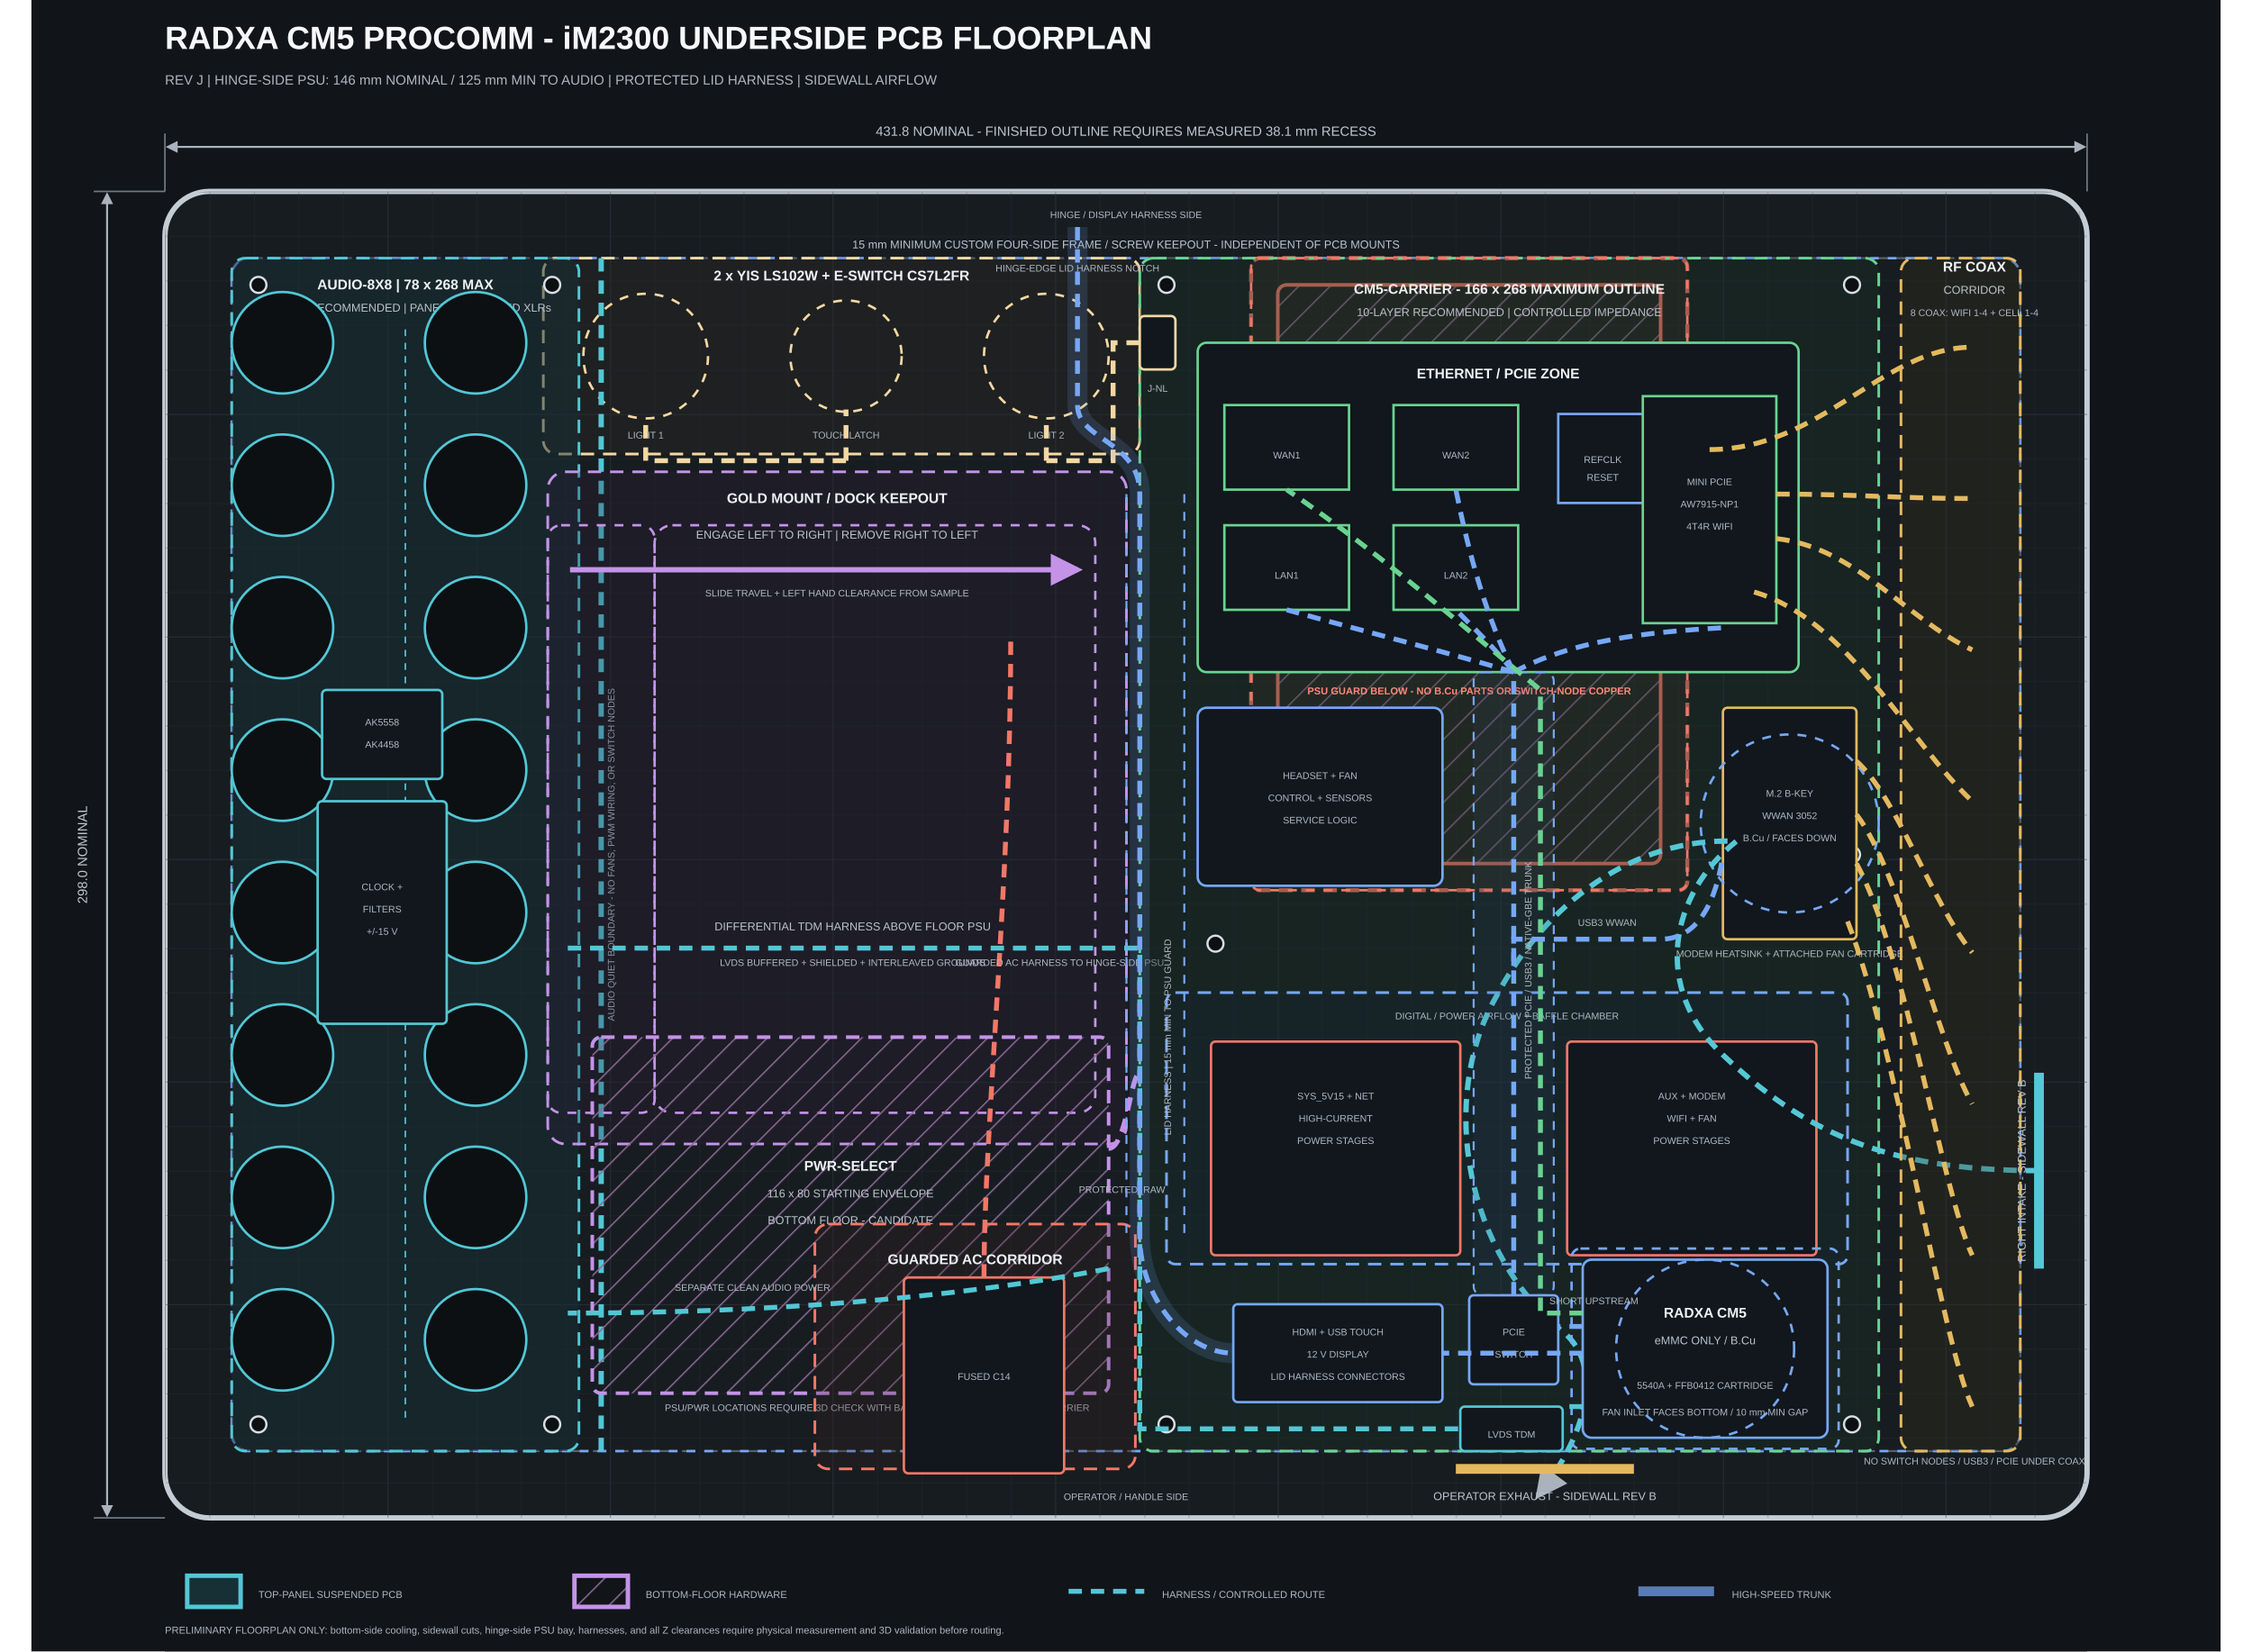
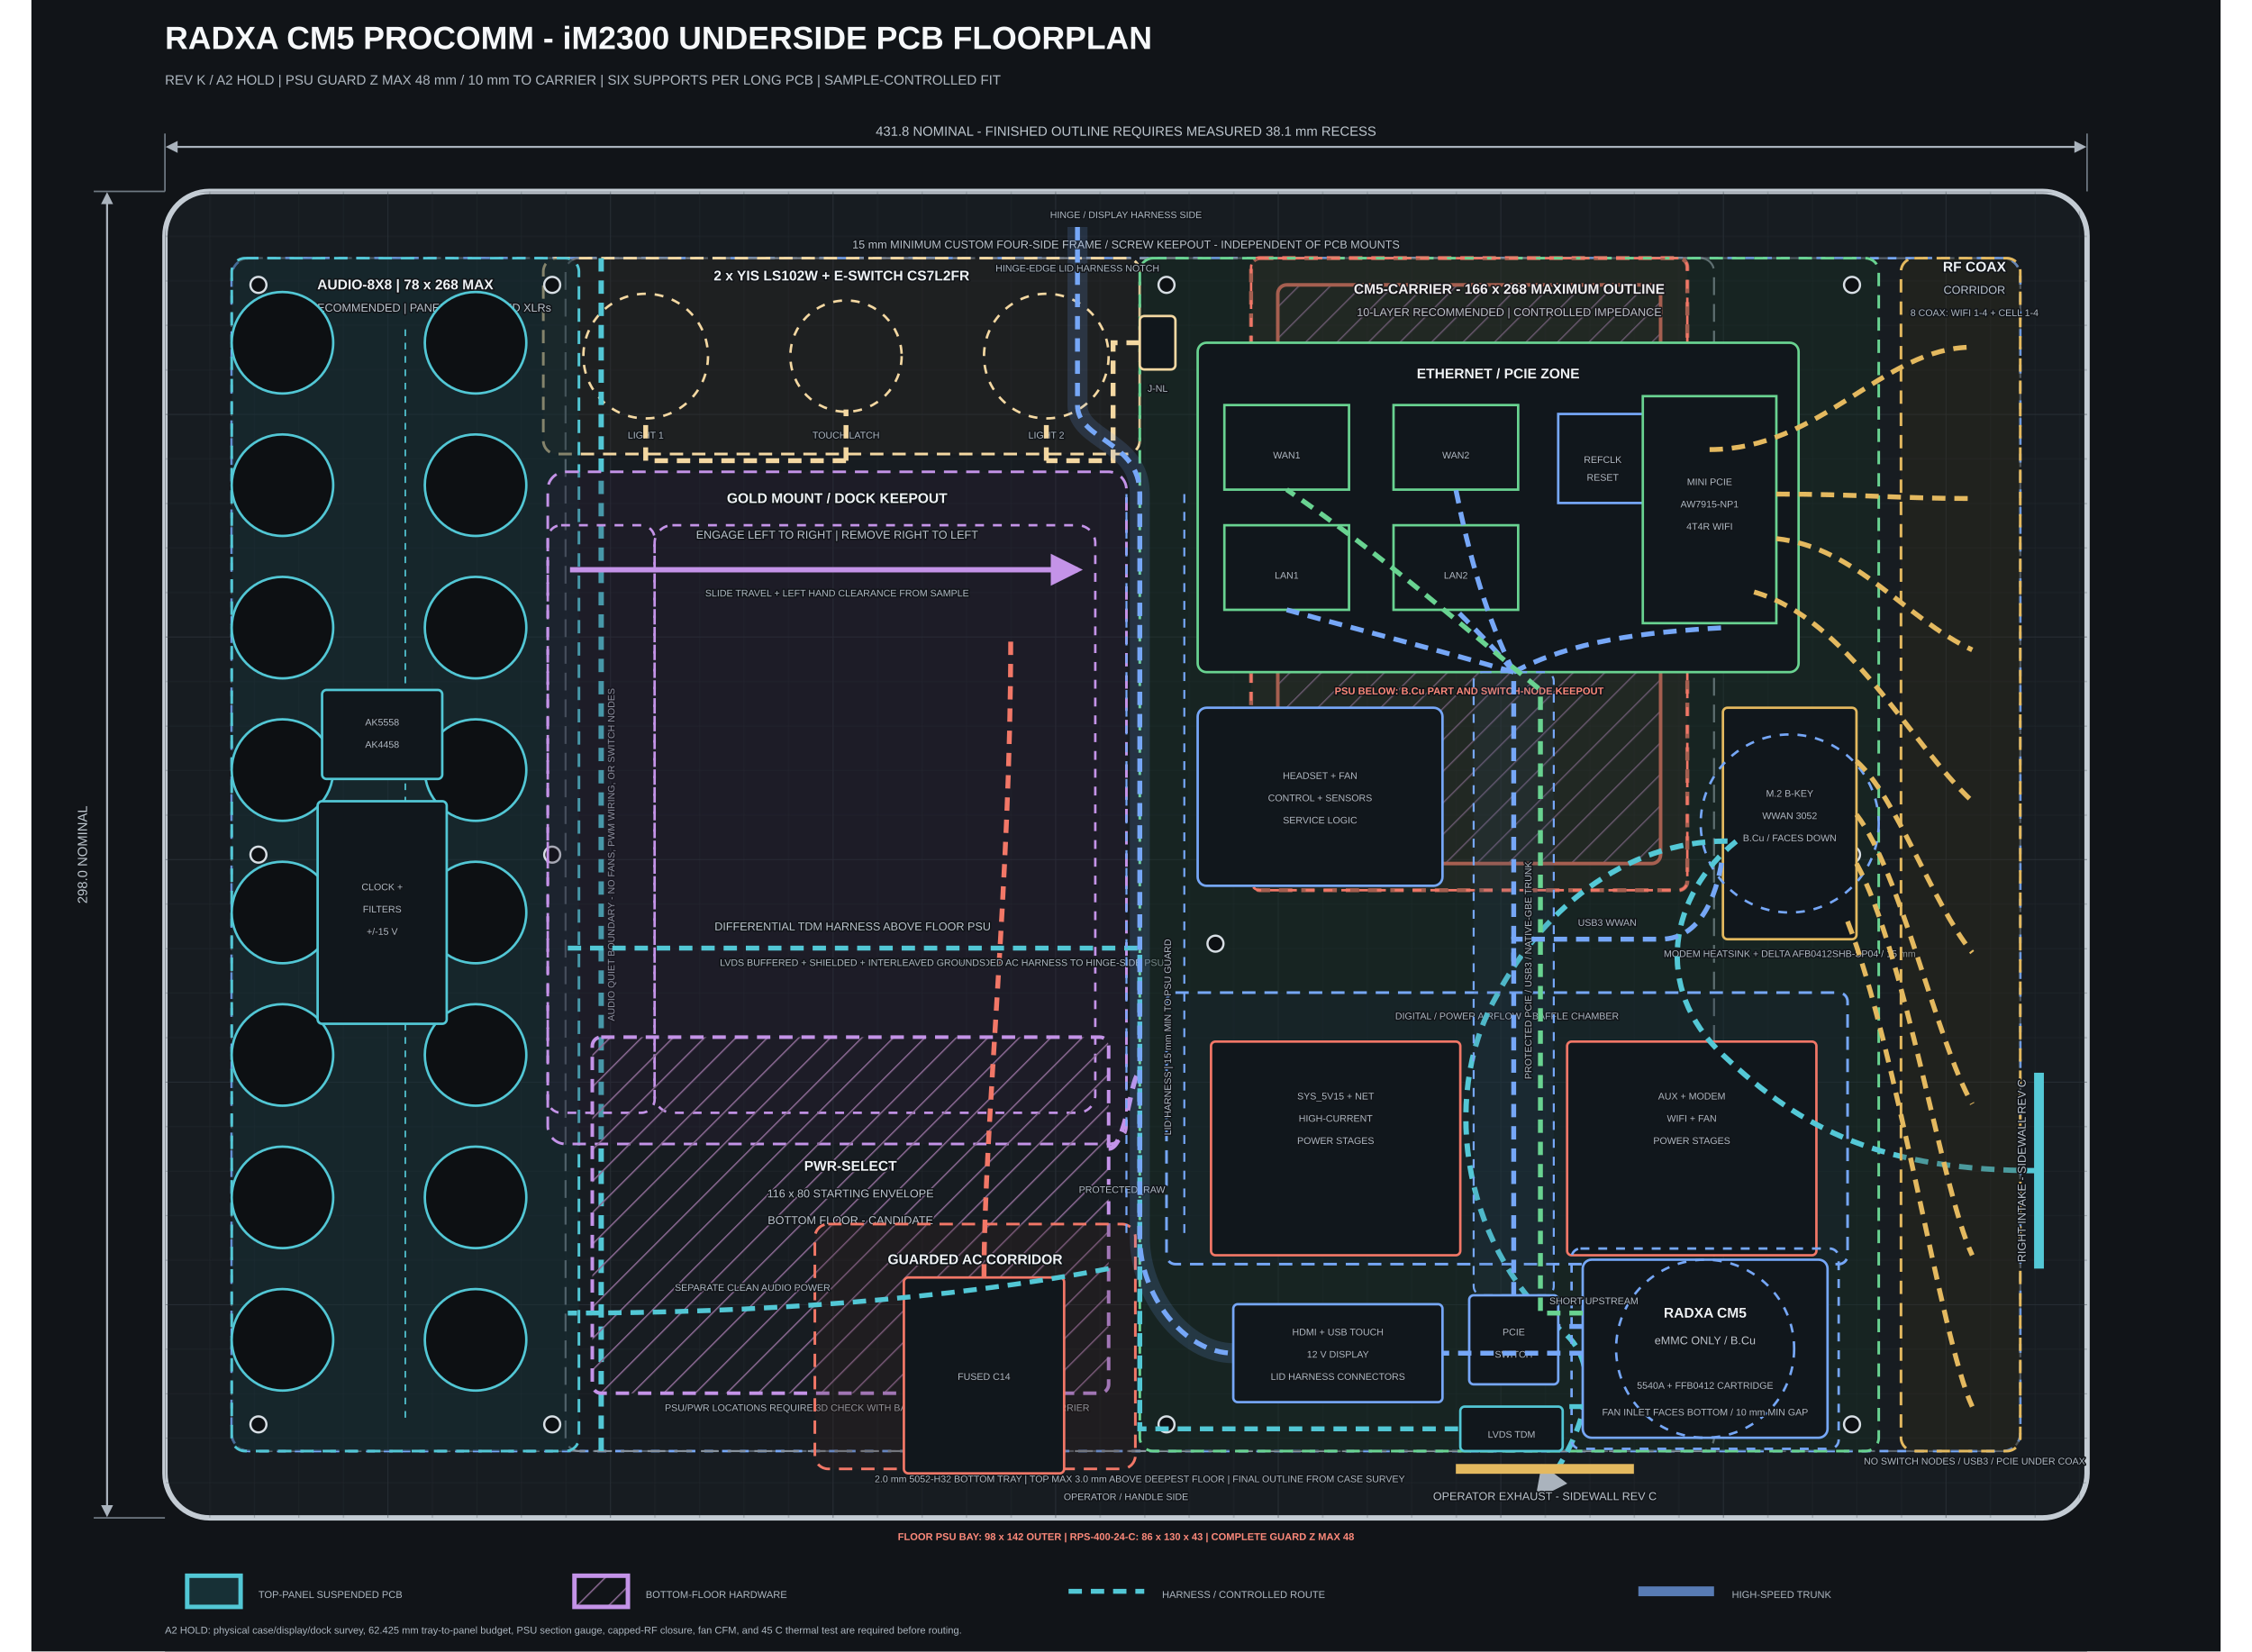
<svg xmlns="http://www.w3.org/2000/svg" width="1800" height="1320" viewBox="-30 -43 491.8 371" role="img" aria-labelledby="title desc" style="background:#111418">
  <defs>
    <pattern id="minorGrid" width="10" height="10" patternUnits="userSpaceOnUse">
      <path d="M10 0H0V10" fill="none" stroke="#2b3138" stroke-width=".22" />
    </pattern>
    <pattern id="majorGrid" width="50" height="50" patternUnits="userSpaceOnUse">
      <rect width="50" height="50" fill="url(#minorGrid)" />
      <path d="M50 0H0V50" fill="none" stroke="#39414a" stroke-width=".34" />
    </pattern>
    <pattern id="floorHatch" width="5" height="5" patternUnits="userSpaceOnUse" patternTransform="rotate(45)">
      <line x1="0" y1="0" x2="0" y2="5" stroke="#8c6a94" stroke-width=".6" />
    </pattern>
    <marker id="arrow" markerWidth="6" markerHeight="6" refX="3" refY="3" orient="auto-start-reverse">
      <path d="M6 3L0 0V6Z" fill="#aab3bd" />
    </marker>
    <marker id="batteryArrow" markerWidth="6" markerHeight="6" refX="5" refY="3" orient="auto">
      <path d="M0 0L6 3L0 6Z" fill="#c493e8" />
    </marker>
    <style>
      .page{fill:#111418}.panel{fill:#171c21;stroke:#c4ccd4;stroke-width:1.2}.safe{fill:none;stroke:#58616b;stroke-width:.45;stroke-dasharray:3 2}.grid{fill:url(#majorGrid);opacity:.5}
      .audio{stroke:#52c7d5}.network{stroke:#69d391}.rf{stroke:#e4b95f}.service{stroke:#76a7f7}.backup{stroke:#c493e8}.mains{stroke:#f27767}.lighting{stroke:#f4d8a2}.board{stroke-width:.8}.zone{stroke-width:.6;stroke-dasharray:3 2}.keep{fill:none;stroke-width:.55;stroke-dasharray:2 2}
      .route{fill:none;stroke-width:1.1;stroke-dasharray:3 2}.airflow{fill:none;stroke:#54c8d6;stroke-width:1.2;stroke-dasharray:3 2;marker-end:url(#arrow)}.mount{fill:#0d1013;stroke:#d7dee4;stroke-width:.5}.module{fill:#11171c;stroke-width:.55}.dim{fill:none;stroke:#aab3bd;stroke-width:.45;marker-start:url(#arrow);marker-end:url(#arrow)}.extension{stroke:#6f7983;stroke-width:.35}
-       .title{fill:#f6f8fa;font-family:-apple-system,BlinkMacSystemFont,"Segoe UI",Arial,sans-serif;font-size:7.2px;font-weight:750}.subtitle{fill:#aeb7c0;font-family:-apple-system,BlinkMacSystemFont,"Segoe UI",Arial,sans-serif;font-size:3.05px}.label{fill:#eef2f5;font-family:-apple-system,BlinkMacSystemFont,"Segoe UI",Arial,sans-serif;font-size:3.15px;font-weight:650;text-anchor:middle}.small{fill:#bac3cc;font-family:-apple-system,BlinkMacSystemFont,"Segoe UI",Arial,sans-serif;font-size:2.55px;text-anchor:middle}.tiny{fill:#aeb8c2;font-family:-apple-system,BlinkMacSystemFont,"Segoe UI",Arial,sans-serif;font-size:2.15px;text-anchor:middle}.note{fill:#aeb8c2;font-family:-apple-system,BlinkMacSystemFont,"Segoe UI",Arial,sans-serif;font-size:2.25px}.dimension{fill:#bdc6ce;font-family:-apple-system,BlinkMacSystemFont,"Segoe UI",Arial,sans-serif;font-size:3px;text-anchor:middle}.psunote{fill:#ff8a7b;font-family:-apple-system,BlinkMacSystemFont,"Segoe UI",Arial,sans-serif;font-size:2.25px;font-weight:650;text-anchor:middle}
+       .title{fill:#f6f8fa;font-family:-apple-system,BlinkMacSystemFont,"Segoe UI",Arial,sans-serif;font-size:7.2px;font-weight:750}.subtitle{fill:#aeb7c0;font-family:-apple-system,BlinkMacSystemFont,"Segoe UI",Arial,sans-serif;font-size:3.05px}.label{fill:#eef2f5;font-family:-apple-system,BlinkMacSystemFont,"Segoe UI",Arial,sans-serif;font-size:3.15px;font-weight:650;text-anchor:middle}.small{fill:#bac3cc;font-family:-apple-system,BlinkMacSystemFont,"Segoe UI",Arial,sans-serif;font-size:2.55px;text-anchor:middle}.tiny{fill:#aeb8c2;font-family:-apple-system,BlinkMacSystemFont,"Segoe UI",Arial,sans-serif;font-size:2.15px;text-anchor:middle}.note{fill:#aeb8c2;font-family:-apple-system,BlinkMacSystemFont,"Segoe UI",Arial,sans-serif;font-size:2.25px}.dimension{fill:#bdc6ce;font-family:-apple-system,BlinkMacSystemFont,"Segoe UI",Arial,sans-serif;font-size:3px;text-anchor:middle}.psunote{fill:#ff8a7b;font-family:-apple-system,BlinkMacSystemFont,"Segoe UI",Arial,sans-serif;font-size:2.25px;font-weight:650;text-anchor:middle}.label,.small,.tiny,.note,.dimension,.psunote{paint-order:stroke fill;stroke:#111418;stroke-width:.65;stroke-linejoin:round}
      text{letter-spacing:0}
    </style>
  </defs>
  <rect class="page" x="-30" y="-43" width="491.8" height="371" />
  <text class="title" x="0" y="-32">RADXA CM5 PROCOMM - iM2300 UNDERSIDE PCB FLOORPLAN</text>
-   <text class="subtitle" x="0" y="-24">REV J | HINGE-SIDE PSU: 146 mm NOMINAL / 125 mm MIN TO AUDIO | PROTECTED LID HARNESS | SIDEWALL AIRFLOW</text>
+   <text class="subtitle" x="0" y="-24">REV K / A2 HOLD | PSU GUARD Z MAX 48 mm / 10 mm TO CARRIER | SIX SUPPORTS PER LONG PCB | SAMPLE-CONTROLLED FIT</text>
  <line class="extension" x1="0" y1="0" x2="0" y2="-13" />
  <line class="extension" x1="431.8" y1="0" x2="431.8" y2="-13" />
  <line class="dim" x1="1.5" y1="-10" x2="430.3" y2="-10" />
  <text class="dimension" x="215.9" y="-12.5">431.8 NOMINAL - FINISHED OUTLINE REQUIRES MEASURED 38.1 mm RECESS</text>
  <line class="extension" x1="0" y1="0" x2="-16" y2="0" />
  <line class="extension" x1="0" y1="298" x2="-16" y2="298" />
  <line class="dim" x1="-13" y1="1.5" x2="-13" y2="296.5" />
  <text class="dimension" x="-17.5" y="149" transform="rotate(-90 -17.5 149)">298.0 NOMINAL</text>
  <rect class="panel" x="0" y="0" width="431.8" height="298" rx="10" />
  <rect class="grid" x="0" y="0" width="431.8" height="298" rx="10" />
  <rect class="safe" x="15" y="15" width="401.8" height="268" rx="4" />
  <text class="tiny" x="215.9" y="6">HINGE / DISPLAY HARNESS SIDE</text>
  <text class="tiny" x="215.9" y="294">OPERATOR / HANDLE SIDE</text>
  <rect class="keep service" x="15" y="15" width="401.8" height="268" rx="4" />
  <text class="small" x="215.9" y="12.8">15 mm MINIMUM CUSTOM FOUR-SIDE FRAME / SCREW KEEPOUT - INDEPENDENT OF PCB MOUNTS</text>
+   <rect x="90" y="15" width="258" height="268" rx="3" fill="none" stroke="#87919c" stroke-width=".45" stroke-dasharray="4 2" />
+   <text class="tiny" x="219" y="290">2.0 mm 5052-H32 BOTTOM TRAY | TOP MAX 3.0 mm ABOVE DEEPEST FLOOR | FINAL OUTLINE FROM CASE SURVEY</text>
  <rect class="zone lighting" x="85" y="15" width="134" height="44" rx="3" fill="#332d24" fill-opacity=".26" />
  <text class="label" x="152" y="20">2 x YIS LS102W + E-SWITCH CS7L2FR</text>
  <circle class="keep lighting" cx="108" cy="37" r="14" />
  <circle class="keep lighting" cx="153" cy="37" r="12.5" />
  <circle class="keep lighting" cx="198" cy="37" r="14" />
  <text class="tiny" x="108" y="55.5">LIGHT 1</text>
  <text class="tiny" x="153" y="55.5">TOUCH LATCH</text>
  <text class="tiny" x="198" y="55.5">LIGHT 2</text>
  <rect class="zone audio" x="15" y="15" width="78" height="268" rx="3" fill="#173036" fill-opacity=".5" />
  <text class="label" x="54" y="22">AUDIO-8X8 | 78 x 268 MAX</text>
  <text class="small" x="54" y="27">6-LAYER RECOMMENDED | PANEL-SUPPORTED XLRs</text>
  <line class="audio" x1="54" y1="31" x2="54" y2="277" stroke-width=".35" stroke-dasharray="1.5 1.5" />
  <g fill="#0d1013" stroke="#52c7d5" stroke-width=".55">
    <circle cx="26.4" cy="34" r="11.4" />
    <circle cx="69.78" cy="34" r="11.4" />
    <circle cx="26.4" cy="66" r="11.4" />
    <circle cx="69.78" cy="66" r="11.4" />
    <circle cx="26.4" cy="98" r="11.4" />
    <circle cx="69.78" cy="98" r="11.4" />
    <circle cx="26.4" cy="130" r="11.4" />
    <circle cx="69.78" cy="130" r="11.4" />
    <circle cx="26.4" cy="162" r="11.4" />
    <circle cx="69.78" cy="162" r="11.4" />
    <circle cx="26.4" cy="194" r="11.4" />
    <circle cx="69.78" cy="194" r="11.4" />
    <circle cx="26.4" cy="226" r="11.4" />
    <circle cx="69.78" cy="226" r="11.4" />
    <circle cx="26.4" cy="258" r="11.4" />
    <circle cx="69.78" cy="258" r="11.4" />
  </g>
  <rect class="module audio" x="35.3" y="112" width="27" height="20" rx="1" />
  <text class="tiny" x="48.8" y="120">AK5558</text>
  <text class="tiny" x="48.8" y="125">AK4458</text>
  <rect class="module audio" x="34.3" y="137" width="29" height="50" rx="1" />
  <text class="tiny" x="48.8" y="157">CLOCK +</text>
  <text class="tiny" x="48.8" y="162">FILTERS</text>
  <text class="tiny" x="48.8" y="167">+/-15 V</text>
  <g class="mount">
    <circle cx="21" cy="21" r="1.8" />
    <circle cx="87" cy="21" r="1.8" />
+     <circle cx="21" cy="149" r="1.8" />
+     <circle cx="87" cy="149" r="1.8" />
    <circle cx="21" cy="277" r="1.8" />
    <circle cx="87" cy="277" r="1.8" />
  </g>
  <path d="M98 15V283" fill="none" stroke="#52c7d5" stroke-width="1.2" stroke-dasharray="3 2" />
  <text class="tiny" x="101" y="149" transform="rotate(-90 101 149)">AUDIO QUIET BOUNDARY - NO FANS, PWM WIRING, OR SWITCH NODES</text>
  <rect class="zone backup" x="86" y="63" width="130" height="151" rx="4" fill="#2d2037" fill-opacity=".28" />
  <rect class="keep backup" x="86" y="75" width="24" height="132" rx="3" />
  <rect class="keep backup" x="110" y="75" width="99" height="132" rx="4" />
  <text class="label" x="151" y="70">GOLD MOUNT / DOCK KEEPOUT</text>
  <text class="small" x="151" y="78">ENGAGE LEFT TO RIGHT | REMOVE RIGHT TO LEFT</text>
  <path d="M91 85H205" fill="none" stroke="#c493e8" stroke-width="1.2" marker-end="url(#batteryArrow)" />
  <text class="tiny" x="151" y="91">SLIDE TRAVEL + LEFT HAND CLEARANCE FROM SAMPLE</text>
  <rect x="244" y="15" width="98" height="142" rx="2" fill="#3a211f" fill-opacity=".16" stroke="#f27767" stroke-width=".9" stroke-dasharray="3 2" />
  <rect x="250" y="21" width="86" height="130" rx="2" fill="url(#floorHatch)" stroke="#f27767" stroke-width=".8" />
  <rect x="96" y="190" width="116" height="80" rx="2" fill="url(#floorHatch)" stroke="#c493e8" stroke-width=".8" stroke-dasharray="3 2" />
  <text class="label" x="154" y="220">PWR-SELECT</text>
  <text class="small" x="154" y="226">116 x 80 STARTING ENVELOPE</text>
  <text class="small" x="154" y="232">BOTTOM FLOOR - CANDIDATE</text>
  <text class="tiny" x="160" y="274">PSU/PWR LOCATIONS REQUIRE 3D CHECK WITH BATTERY DOCK, C14 BODY, AND CARRIER</text>
  <rect class="zone mains" x="146" y="232" width="72" height="55" rx="3" fill="#3a211f" fill-opacity=".25" />
  <text class="label" x="182" y="241">GUARDED AC CORRIDOR</text>
  <rect class="module mains" x="166" y="244" width="36" height="44" rx="1" />
  <text class="tiny" x="184" y="267">FUSED C14</text>
  <path class="route mains" d="M184 244C184 210 190 155 190 101" />
  <text class="tiny" x="201" y="174">GUARDED AC HARNESS TO HINGE-SIDE PSU</text>
  <rect class="zone network" x="219" y="15" width="166" height="268" rx="3" fill="#173426" fill-opacity=".36" />
  <text class="label" x="302" y="23">CM5-CARRIER - 166 x 268 MAXIMUM OUTLINE</text>
  <text class="small" x="302" y="28">10-LAYER RECOMMENDED | CONTROLLED IMPEDANCE</text>
  <g class="mount">
    <circle cx="225" cy="21" r="1.8" />
    <circle cx="379" cy="21" r="1.8" />
    <circle cx="225" cy="277" r="1.8" />
    <circle cx="379" cy="277" r="1.8" />
    <circle cx="236" cy="169" r="1.8" />
    <circle cx="379" cy="149" r="1.8" />
  </g>
  <rect x="244" y="15" width="98" height="142" rx="2" fill="#f27767" fill-opacity=".035" stroke="#f27767" stroke-width=".55" stroke-dasharray="2 2" />
  <rect class="module network" x="232" y="34" width="135" height="74" rx="2" />
  <text class="label" x="299.5" y="42">ETHERNET / PCIE ZONE</text>
  <rect class="module network" x="238" y="48" width="28" height="19" />
  <rect class="module network" x="276" y="48" width="28" height="19" />
  <rect class="module network" x="238" y="75" width="28" height="19" />
  <rect class="module network" x="276" y="75" width="28" height="19" />
  <text class="tiny" x="252" y="60">WAN1</text>
  <text class="tiny" x="290" y="60">WAN2</text>
  <text class="tiny" x="252" y="87">LAN1</text>
  <text class="tiny" x="290" y="87">LAN2</text>
  <rect class="module service" x="313" y="50" width="20" height="20" />
  <text class="tiny" x="323" y="61">REFCLK</text>
  <text class="tiny" x="323" y="65">RESET</text>
  <rect class="module network" x="332" y="46" width="30" height="51" />
  <text class="tiny" x="347" y="66">MINI PCIE</text>
  <text class="tiny" x="347" y="71">AW7915-NP1</text>
  <text class="tiny" x="347" y="76">4T4R WIFI</text>
-   <text class="psunote" x="293" y="113">PSU GUARD BELOW - NO B.Cu PARTS OR SWITCH-NODE COPPER</text>
+   <text class="psunote" x="293" y="113">PSU BELOW: B.Cu PART AND SWITCH-NODE KEEPOUT</text>
  <rect class="module service" x="232" y="116" width="55" height="40" rx="2" />
  <text class="tiny" x="259.5" y="132">HEADSET + FAN</text>
  <text class="tiny" x="259.5" y="137">CONTROL + SENSORS</text>
  <text class="tiny" x="259.5" y="142">SERVICE LOGIC</text>
  <rect class="module rf" x="350" y="116" width="30" height="52" rx="1" />
  <text class="tiny" x="365" y="136">M.2 B-KEY</text>
  <text class="tiny" x="365" y="141">WWAN 3052</text>
  <text class="tiny" x="365" y="146">B.Cu / FACES DOWN</text>
  <circle class="keep service" cx="365" cy="142" r="20" />
-   <text class="tiny" x="365" y="172">MODEM HEATSINK + ATTACHED FAN CARTRIDGE</text>
+   <text class="tiny" x="365" y="172">MODEM HEATSINK + DELTA AFB0412SHB-SP04 / 15 mm</text>
  <rect class="zone service" x="225" y="180" width="153" height="61" rx="2" fill="#17263d" fill-opacity=".18" />
  <text class="tiny" x="301.5" y="186">DIGITAL / POWER AIRFLOW + BAFFLE CHAMBER</text>
  <rect class="module mains" x="235" y="191" width="56" height="48" rx="1" />
  <text class="tiny" x="263" y="204">SYS_5V15 + NET</text>
  <text class="tiny" x="263" y="209">HIGH-CURRENT</text>
  <text class="tiny" x="263" y="214">POWER STAGES</text>
  <rect class="module mains" x="315" y="191" width="56" height="48" rx="1" />
  <text class="tiny" x="343" y="204">AUX + MODEM</text>
  <text class="tiny" x="343" y="209">WIFI + FAN</text>
  <text class="tiny" x="343" y="214">POWER STAGES</text>
  <path class="airflow" d="M421 220C386 220 368 211 350 194C334 179 338 158 353 146C330 145 310 160 299 181C286 204 292 239 315 257C323 265 319 279 310 291" />
  <rect class="module service" x="318.5" y="240" width="55" height="40" rx="2" />
  <text class="label" x="346" y="253">RADXA CM5</text>
  <text class="small" x="346" y="259">eMMC ONLY / B.Cu</text>
  <rect class="keep service" x="316" y="237.5" width="60" height="45" rx="2" />
  <circle class="keep service" cx="346" cy="260" r="20" />
  <text class="tiny" x="346" y="269">5540A + FFB0412 CARTRIDGE</text>
  <text class="tiny" x="346" y="275">FAN INLET FACES BOTTOM / 10 mm MIN GAP</text>
  <rect x="294" y="108" width="18" height="140" rx="2" fill="#31517a" fill-opacity=".13" stroke="#76a7f7" stroke-width=".45" stroke-dasharray="2 2" />
  <text class="tiny" x="307" y="175" transform="rotate(-90 307 175)">PROTECTED PCIE / USB3 / NATIVE-GBE TRUNK</text>
  <rect class="module service" x="293" y="248" width="20" height="20" rx="1" />
  <text class="tiny" x="303" y="257">PCIE</text>
  <text class="tiny" x="303" y="262">SWITCH</text>
  <path class="route service" d="M318.5 255H313M303 248V108M303 108C297 96 293 82 290 67M303 108C286 103 270 99 252 94M303 108C299 103 295 99 290 94M303 108C316 101 332 99 350.5 98" />
  <path class="route network" d="M318.5 252H309V112C293 99 274 82 252 67" />
  <text class="tiny" x="321" y="250">SHORT UPSTREAM</text>
  <path class="route service" d="M303 174V168H336C346 168 349 156 350 149" />
  <text class="tiny" x="324" y="165">USB3 WWAN</text>
  <rect class="module service" x="240" y="250" width="47" height="22" rx="1" />
  <text class="tiny" x="263.5" y="257">HDMI + USB TOUCH</text>
  <text class="tiny" x="263.5" y="262">12 V DISPLAY</text>
  <text class="tiny" x="263.5" y="267">LID HARNESS CONNECTORS</text>
  <path class="route service" d="M318.5 261H287" />
  <rect class="module audio" x="291" y="273" width="23" height="10" rx="1" />
  <text class="tiny" x="302.5" y="280">LVDS TDM</text>
  <path class="route audio" d="M318.5 273H314" />
  <rect class="module lighting" x="219" y="28" width="8" height="12" rx="1" />
  <text class="tiny" x="223" y="45">J-NL</text>
  <path class="route lighting" d="M219 34H213V60.5H198M153 60.5H108M153 60.5V49M108 60.5V51M198 60.5V51" />
  <rect class="zone rf" x="390" y="15" width="26.8" height="268" rx="3" fill="#382f19" fill-opacity=".3" />
  <text class="label" x="406.5" y="18">RF COAX</text>
  <text class="small" x="406.5" y="23">CORRIDOR</text>
  <text class="tiny" x="406.5" y="28">8 COAX: WIFI 1-4 + CELL 1-4</text>
  <path class="route rf" d="M347 58C372 58 386 35 406 35M362 68C380 68 390 69 406 69M362 78C380 80 391 96 406 103M357 90C378 96 392 124 406 137M380 128C389 136 397 160 406 171M380 140C390 153 398 191 406 205M380 151C391 171 399 224 406 239M378 164C389 192 399 258 406 273" />
  <text class="tiny" x="406.5" y="286">NO SWITCH NODES / USB3 / PCIE UNDER COAX</text>
  <path class="route audio" d="M90.5 170H219V278H291" />
  <text class="small" x="154.5" y="166">DIFFERENTIAL TDM HARNESS ABOVE FLOOR PSU</text>
  <text class="tiny" x="154.5" y="174">LVDS BUFFERED + SHIELDED + INTERLEAVED GROUNDS</text>
  <path class="route backup" d="M212 215C216 215 217 198 219 198" />
  <text class="tiny" x="215" y="225">PROTECTED_RAW</text>
  <path class="route audio" d="M212 242C176 249 132 252 90.5 252" />
  <text class="tiny" x="132" y="247">SEPARATE CLEAN AUDIO POWER</text>
  <path d="M205 8V48C205 56 219 56 219 68V235C219 248 229 261 240 261" fill="none" stroke="#76a7f7" stroke-width="4.5" stroke-opacity=".16" />
  <path class="route service" d="M205 8V48C205 56 219 56 219 68V235C219 248 229 261 240 261" />
  <path d="M216 68V235" fill="none" stroke="#76a7f7" stroke-width=".45" stroke-dasharray="2 2" />
  <path d="M229 68V235" fill="none" stroke="#76a7f7" stroke-width=".45" stroke-dasharray="2 2" />
  <text class="tiny" x="205" y="18">HINGE-EDGE LID HARNESS NOTCH</text>
  <text class="tiny" x="226" y="190" transform="rotate(-90 226 190)">LID HARNESS | 15 mm MIN TO PSU GUARD</text>
  <path d="M421 198V242" stroke="#54c8d6" stroke-width="2.2" />
-   <text class="small" x="418" y="220" transform="rotate(-90 418 220)">RIGHT INTAKE - SIDEWALL REV B</text>
+   <text class="small" x="418" y="220" transform="rotate(-90 418 220)">RIGHT INTAKE - SIDEWALL REV C</text>
  <path d="M290 287H330" stroke="#e4b95f" stroke-width="2.2" />
-   <text class="small" x="310" y="294">OPERATOR EXHAUST - SIDEWALL REV B</text>
+   <text class="small" x="310" y="294">OPERATOR EXHAUST - SIDEWALL REV C</text>
  <rect x="0" y="306" width="431.8" height="22" fill="#111418" />
+   <text class="psunote" x="215.9" y="303">FLOOR PSU BAY: 98 x 142 OUTER | RPS-400-24-C: 86 x 130 x 43 | COMPLETE GUARD Z MAX 48</text>
  <rect x="5" y="311" width="12" height="7" fill="#173036" stroke="#52c7d5" />
  <text class="note" x="21" y="316">TOP-PANEL SUSPENDED PCB</text>
  <rect x="92" y="311" width="12" height="7" fill="url(#floorHatch)" stroke="#c493e8" />
  <text class="note" x="108" y="316">BOTTOM-FLOOR HARDWARE</text>
  <line x1="203" y1="314.5" x2="220" y2="314.5" stroke="#52c7d5" stroke-width="1.1" stroke-dasharray="3 2" />
  <text class="note" x="224" y="316">HARNESS / CONTROLLED ROUTE</text>
  <line x1="331" y1="314.5" x2="348" y2="314.5" stroke="#76a7f7" stroke-width="2.2" opacity=".7" />
  <text class="note" x="352" y="316">HIGH-SPEED TRUNK</text>
-   <text class="note" x="0" y="324">PRELIMINARY FLOORPLAN ONLY: bottom-side cooling, sidewall cuts, hinge-side PSU bay, harnesses, and all Z clearances require physical measurement and 3D validation before routing.</text>
+   <text class="note" x="0" y="324">A2 HOLD: physical case/display/dock survey, 62.425 mm tray-to-panel budget, PSU section gauge, capped-RF closure, fan CFM, and 45 C thermal test are required before routing.</text>
</svg>
